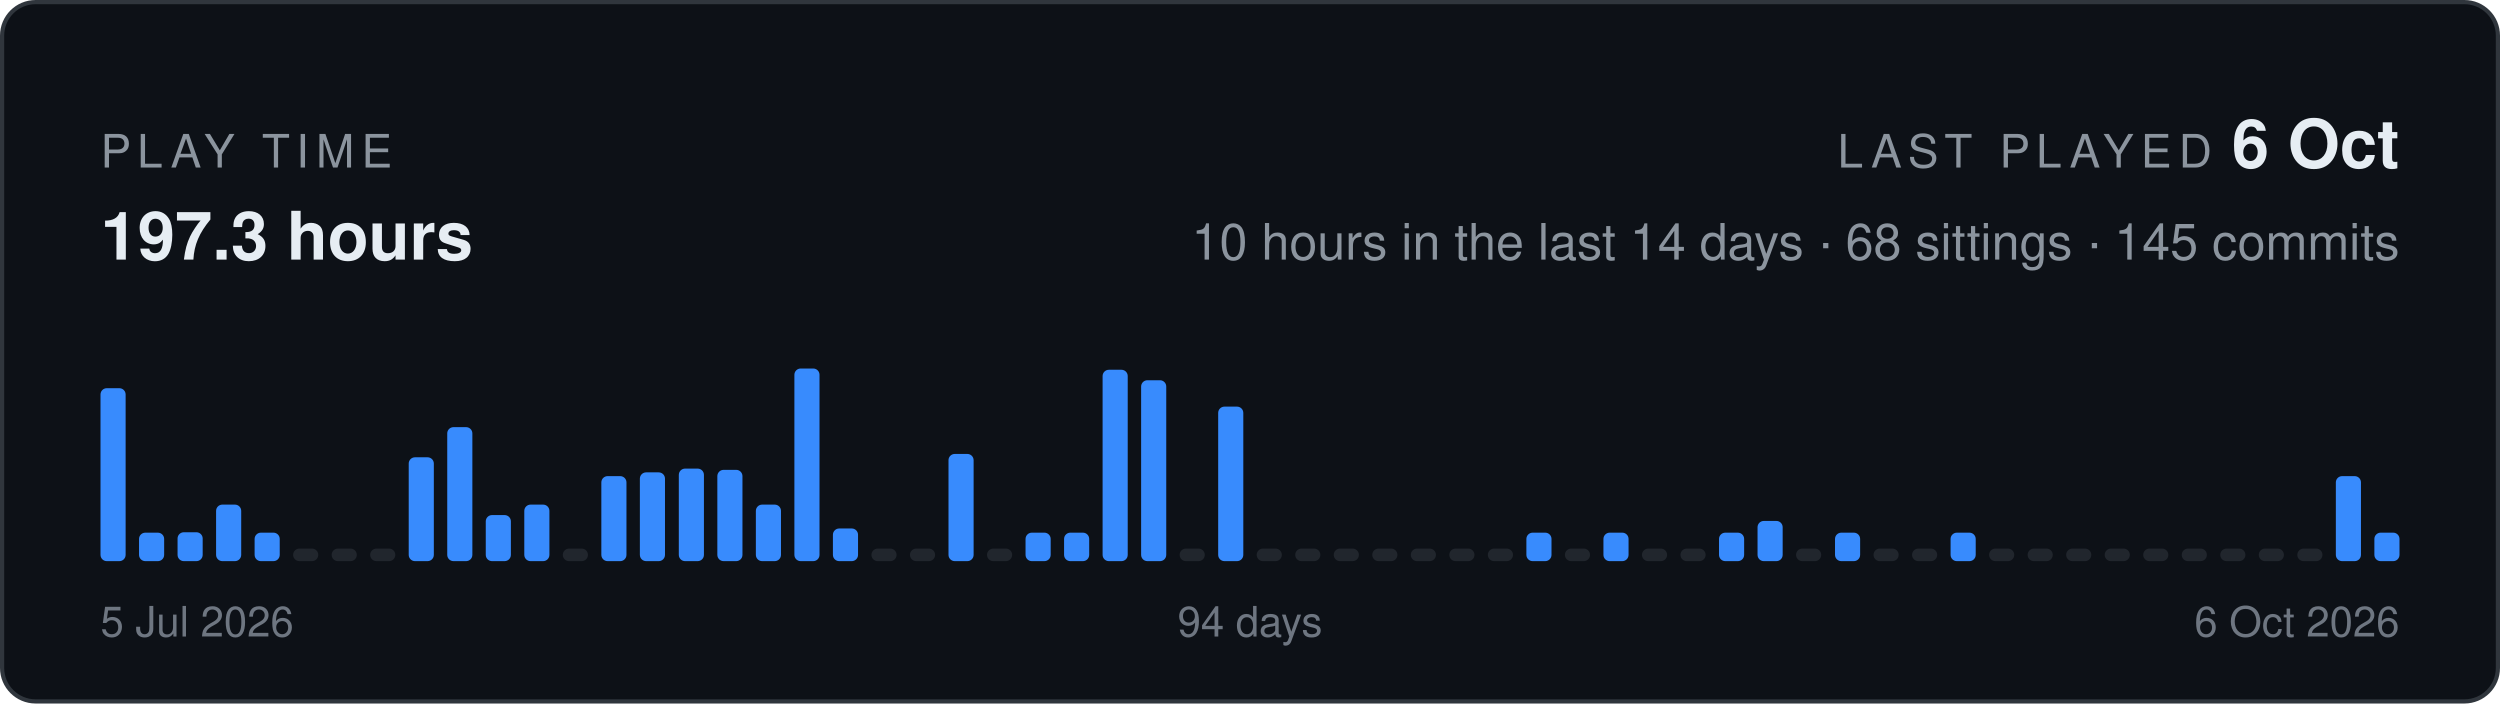
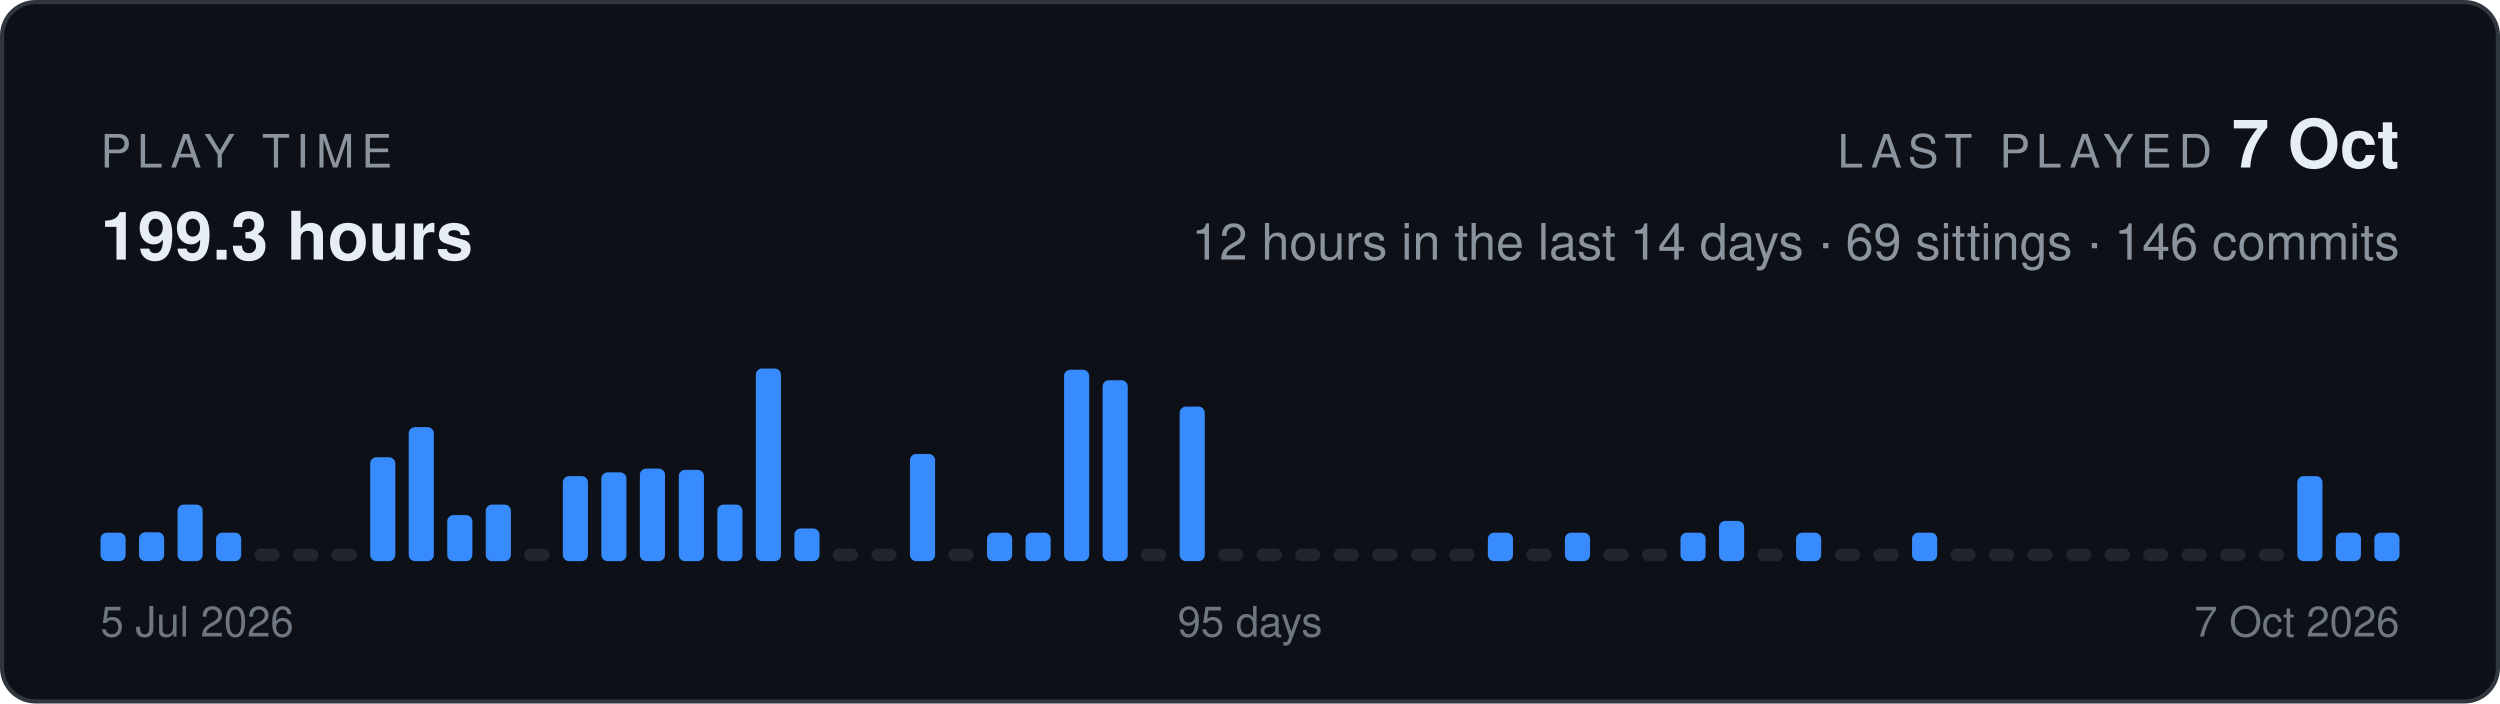
- <svg xmlns="http://www.w3.org/2000/svg" width="597" height="168" viewBox="0 0 597 168" role="img" aria-label="Play time: 197.3 hours over 145 commits, last played 6 Oct">
+ <svg xmlns="http://www.w3.org/2000/svg" width="597" height="168" viewBox="0 0 597 168" role="img" aria-label="Play time: 199.3 hours over 146 commits, last played 7 Oct">
  <style>
    .card { fill: #0d1117; stroke: #30363d }
    text { font-family: -apple-system, BlinkMacSystemFont, "Segoe UI", Helvetica, Arial, sans-serif }
    .label { font-size: 11px; letter-spacing: 1.7px; fill: #8b949e }
    .stat { font-size: 16px; font-weight: 600; letter-spacing: normal; fill: #e6edf3 }
    .note { font-size: 12px; fill: #8b949e }
    .axis { font-size: 10px; fill: #6e7681 }
    .bar { fill: #388bfd }
    .bar-quiet { fill: #21262d }
  </style>
  <rect class="card" x="0.5" y="0.5" width="596" height="167" rx="8" />
  <text class="label" x="24" y="40">PLAY TIME</text>
-   <text class="stat" x="24" y="62">197.3 hours</text>
-   <text class="label" x="573" y="40" text-anchor="end">LAST PLAYED <tspan class="stat">6 Oct</tspan>
+   <text class="stat" x="24" y="62">199.3 hours</text>
+   <text class="label" x="573" y="40" text-anchor="end">LAST PLAYED <tspan class="stat">7 Oct</tspan>
  </text>
-   <text class="note" x="573" y="62" text-anchor="end">10 hours in the last 14 days   ·   68 sittings   ·   145 commits</text>
-   <rect class="bar" x="24.0" y="92.7" width="6" height="41.3" rx="1.5" />
-   <rect class="bar" x="33.2" y="127.2" width="6" height="6.8" rx="1.5" />
-   <rect class="bar" x="42.4" y="127.1" width="6" height="6.9" rx="1.5" />
-   <rect class="bar" x="51.6" y="120.5" width="6" height="13.5" rx="1.5" />
-   <rect class="bar" x="60.8" y="127.2" width="6" height="6.8" rx="1.5" />
+   <text class="note" x="573" y="62" text-anchor="end">12 hours in the last 14 days   ·   69 sittings   ·   146 commits</text>
+   <rect class="bar" x="24.0" y="127.2" width="6" height="6.8" rx="1.5" />
+   <rect class="bar" x="33.2" y="127.1" width="6" height="6.9" rx="1.5" />
+   <rect class="bar" x="42.4" y="120.5" width="6" height="13.5" rx="1.5" />
+   <rect class="bar" x="51.6" y="127.2" width="6" height="6.8" rx="1.5" />
+   <rect class="bar-quiet" x="60.8" y="131.0" width="6" height="3.0" rx="1.5" />
  <rect class="bar-quiet" x="70.0" y="131.0" width="6" height="3.0" rx="1.5" />
  <rect class="bar-quiet" x="79.2" y="131.0" width="6" height="3.0" rx="1.5" />
-   <rect class="bar-quiet" x="88.4" y="131.0" width="6" height="3.0" rx="1.5" />
-   <rect class="bar" x="97.6" y="109.2" width="6" height="24.8" rx="1.5" />
-   <rect class="bar" x="106.8" y="102.0" width="6" height="32.0" rx="1.5" />
-   <rect class="bar" x="116.0" y="123.0" width="6" height="11.0" rx="1.5" />
-   <rect class="bar" x="125.2" y="120.5" width="6" height="13.5" rx="1.5" />
-   <rect class="bar-quiet" x="134.4" y="131.0" width="6" height="3.0" rx="1.5" />
-   <rect class="bar" x="143.6" y="113.7" width="6" height="20.3" rx="1.5" />
-   <rect class="bar" x="152.8" y="112.8" width="6" height="21.2" rx="1.5" />
-   <rect class="bar" x="162.1" y="111.9" width="6" height="22.1" rx="1.5" />
-   <rect class="bar" x="171.3" y="112.2" width="6" height="21.8" rx="1.5" />
-   <rect class="bar" x="180.5" y="120.5" width="6" height="13.5" rx="1.5" />
-   <rect class="bar" x="189.7" y="88.0" width="6" height="46.0" rx="1.5" />
-   <rect class="bar" x="198.9" y="126.2" width="6" height="7.8" rx="1.5" />
+   <rect class="bar" x="88.4" y="109.2" width="6" height="24.8" rx="1.5" />
+   <rect class="bar" x="97.6" y="102.0" width="6" height="32.0" rx="1.5" />
+   <rect class="bar" x="106.8" y="123.0" width="6" height="11.0" rx="1.5" />
+   <rect class="bar" x="116.0" y="120.5" width="6" height="13.5" rx="1.5" />
+   <rect class="bar-quiet" x="125.2" y="131.0" width="6" height="3.0" rx="1.5" />
+   <rect class="bar" x="134.4" y="113.7" width="6" height="20.3" rx="1.5" />
+   <rect class="bar" x="143.6" y="112.8" width="6" height="21.2" rx="1.5" />
+   <rect class="bar" x="152.8" y="111.9" width="6" height="22.1" rx="1.5" />
+   <rect class="bar" x="162.1" y="112.2" width="6" height="21.8" rx="1.5" />
+   <rect class="bar" x="171.3" y="120.5" width="6" height="13.5" rx="1.5" />
+   <rect class="bar" x="180.5" y="88.0" width="6" height="46.0" rx="1.5" />
+   <rect class="bar" x="189.7" y="126.2" width="6" height="7.8" rx="1.5" />
+   <rect class="bar-quiet" x="198.9" y="131.0" width="6" height="3.0" rx="1.5" />
  <rect class="bar-quiet" x="208.1" y="131.0" width="6" height="3.0" rx="1.5" />
-   <rect class="bar-quiet" x="217.3" y="131.0" width="6" height="3.0" rx="1.5" />
-   <rect class="bar" x="226.5" y="108.4" width="6" height="25.6" rx="1.5" />
-   <rect class="bar-quiet" x="235.7" y="131.0" width="6" height="3.0" rx="1.5" />
+   <rect class="bar" x="217.3" y="108.4" width="6" height="25.6" rx="1.5" />
+   <rect class="bar-quiet" x="226.5" y="131.0" width="6" height="3.0" rx="1.5" />
+   <rect class="bar" x="235.7" y="127.2" width="6" height="6.8" rx="1.5" />
  <rect class="bar" x="244.9" y="127.2" width="6" height="6.8" rx="1.5" />
-   <rect class="bar" x="254.1" y="127.2" width="6" height="6.8" rx="1.5" />
-   <rect class="bar" x="263.3" y="88.3" width="6" height="45.7" rx="1.5" />
-   <rect class="bar" x="272.5" y="90.8" width="6" height="43.2" rx="1.5" />
-   <rect class="bar-quiet" x="281.7" y="131.0" width="6" height="3.0" rx="1.5" />
-   <rect class="bar" x="290.9" y="97.1" width="6" height="36.9" rx="1.5" />
+   <rect class="bar" x="254.1" y="88.3" width="6" height="45.7" rx="1.5" />
+   <rect class="bar" x="263.3" y="90.8" width="6" height="43.2" rx="1.5" />
+   <rect class="bar-quiet" x="272.5" y="131.0" width="6" height="3.0" rx="1.5" />
+   <rect class="bar" x="281.7" y="97.1" width="6" height="36.9" rx="1.5" />
+   <rect class="bar-quiet" x="290.9" y="131.0" width="6" height="3.0" rx="1.5" />
  <rect class="bar-quiet" x="300.1" y="131.0" width="6" height="3.0" rx="1.5" />
  <rect class="bar-quiet" x="309.3" y="131.0" width="6" height="3.0" rx="1.5" />
  <rect class="bar-quiet" x="318.5" y="131.0" width="6" height="3.0" rx="1.5" />
  <rect class="bar-quiet" x="327.7" y="131.0" width="6" height="3.0" rx="1.5" />
  <rect class="bar-quiet" x="336.9" y="131.0" width="6" height="3.0" rx="1.5" />
  <rect class="bar-quiet" x="346.1" y="131.0" width="6" height="3.0" rx="1.5" />
-   <rect class="bar-quiet" x="355.3" y="131.0" width="6" height="3.0" rx="1.5" />
-   <rect class="bar" x="364.5" y="127.2" width="6" height="6.8" rx="1.5" />
-   <rect class="bar-quiet" x="373.7" y="131.0" width="6" height="3.0" rx="1.5" />
-   <rect class="bar" x="382.9" y="127.2" width="6" height="6.8" rx="1.5" />
+   <rect class="bar" x="355.3" y="127.2" width="6" height="6.8" rx="1.5" />
+   <rect class="bar-quiet" x="364.5" y="131.0" width="6" height="3.0" rx="1.5" />
+   <rect class="bar" x="373.7" y="127.2" width="6" height="6.8" rx="1.5" />
+   <rect class="bar-quiet" x="382.9" y="131.0" width="6" height="3.0" rx="1.5" />
  <rect class="bar-quiet" x="392.1" y="131.0" width="6" height="3.0" rx="1.5" />
-   <rect class="bar-quiet" x="401.3" y="131.0" width="6" height="3.0" rx="1.5" />
-   <rect class="bar" x="410.5" y="127.2" width="6" height="6.8" rx="1.5" />
-   <rect class="bar" x="419.7" y="124.4" width="6" height="9.6" rx="1.5" />
-   <rect class="bar-quiet" x="428.9" y="131.0" width="6" height="3.0" rx="1.5" />
-   <rect class="bar" x="438.2" y="127.2" width="6" height="6.8" rx="1.5" />
+   <rect class="bar" x="401.3" y="127.2" width="6" height="6.8" rx="1.5" />
+   <rect class="bar" x="410.5" y="124.4" width="6" height="9.6" rx="1.5" />
+   <rect class="bar-quiet" x="419.7" y="131.0" width="6" height="3.0" rx="1.5" />
+   <rect class="bar" x="428.9" y="127.2" width="6" height="6.8" rx="1.5" />
+   <rect class="bar-quiet" x="438.2" y="131.0" width="6" height="3.0" rx="1.5" />
  <rect class="bar-quiet" x="447.4" y="131.0" width="6" height="3.0" rx="1.5" />
-   <rect class="bar-quiet" x="456.6" y="131.0" width="6" height="3.0" rx="1.5" />
-   <rect class="bar" x="465.8" y="127.2" width="6" height="6.8" rx="1.5" />
+   <rect class="bar" x="456.6" y="127.2" width="6" height="6.8" rx="1.5" />
+   <rect class="bar-quiet" x="465.8" y="131.0" width="6" height="3.0" rx="1.5" />
  <rect class="bar-quiet" x="475.0" y="131.0" width="6" height="3.0" rx="1.5" />
  <rect class="bar-quiet" x="484.2" y="131.0" width="6" height="3.0" rx="1.5" />
  <rect class="bar-quiet" x="493.4" y="131.0" width="6" height="3.0" rx="1.5" />
  <rect class="bar-quiet" x="502.6" y="131.0" width="6" height="3.0" rx="1.5" />
  <rect class="bar-quiet" x="511.8" y="131.0" width="6" height="3.0" rx="1.5" />
  <rect class="bar-quiet" x="521.0" y="131.0" width="6" height="3.0" rx="1.5" />
  <rect class="bar-quiet" x="530.2" y="131.0" width="6" height="3.0" rx="1.5" />
  <rect class="bar-quiet" x="539.4" y="131.0" width="6" height="3.0" rx="1.5" />
-   <rect class="bar-quiet" x="548.6" y="131.0" width="6" height="3.0" rx="1.5" />
-   <rect class="bar" x="557.8" y="113.7" width="6" height="20.3" rx="1.5" />
+   <rect class="bar" x="548.6" y="113.7" width="6" height="20.3" rx="1.5" />
+   <rect class="bar" x="557.8" y="127.2" width="6" height="6.8" rx="1.5" />
  <rect class="bar" x="567.0" y="127.2" width="6" height="6.8" rx="1.5" />
  <text class="axis" x="24" y="152">5 Jul 2026</text>
-   <text class="axis" x="298.5" y="152" text-anchor="middle">94 days</text>
-   <text class="axis" x="573" y="152" text-anchor="end">6 Oct 2026</text>
+   <text class="axis" x="298.5" y="152" text-anchor="middle">95 days</text>
+   <text class="axis" x="573" y="152" text-anchor="end">7 Oct 2026</text>
</svg>
